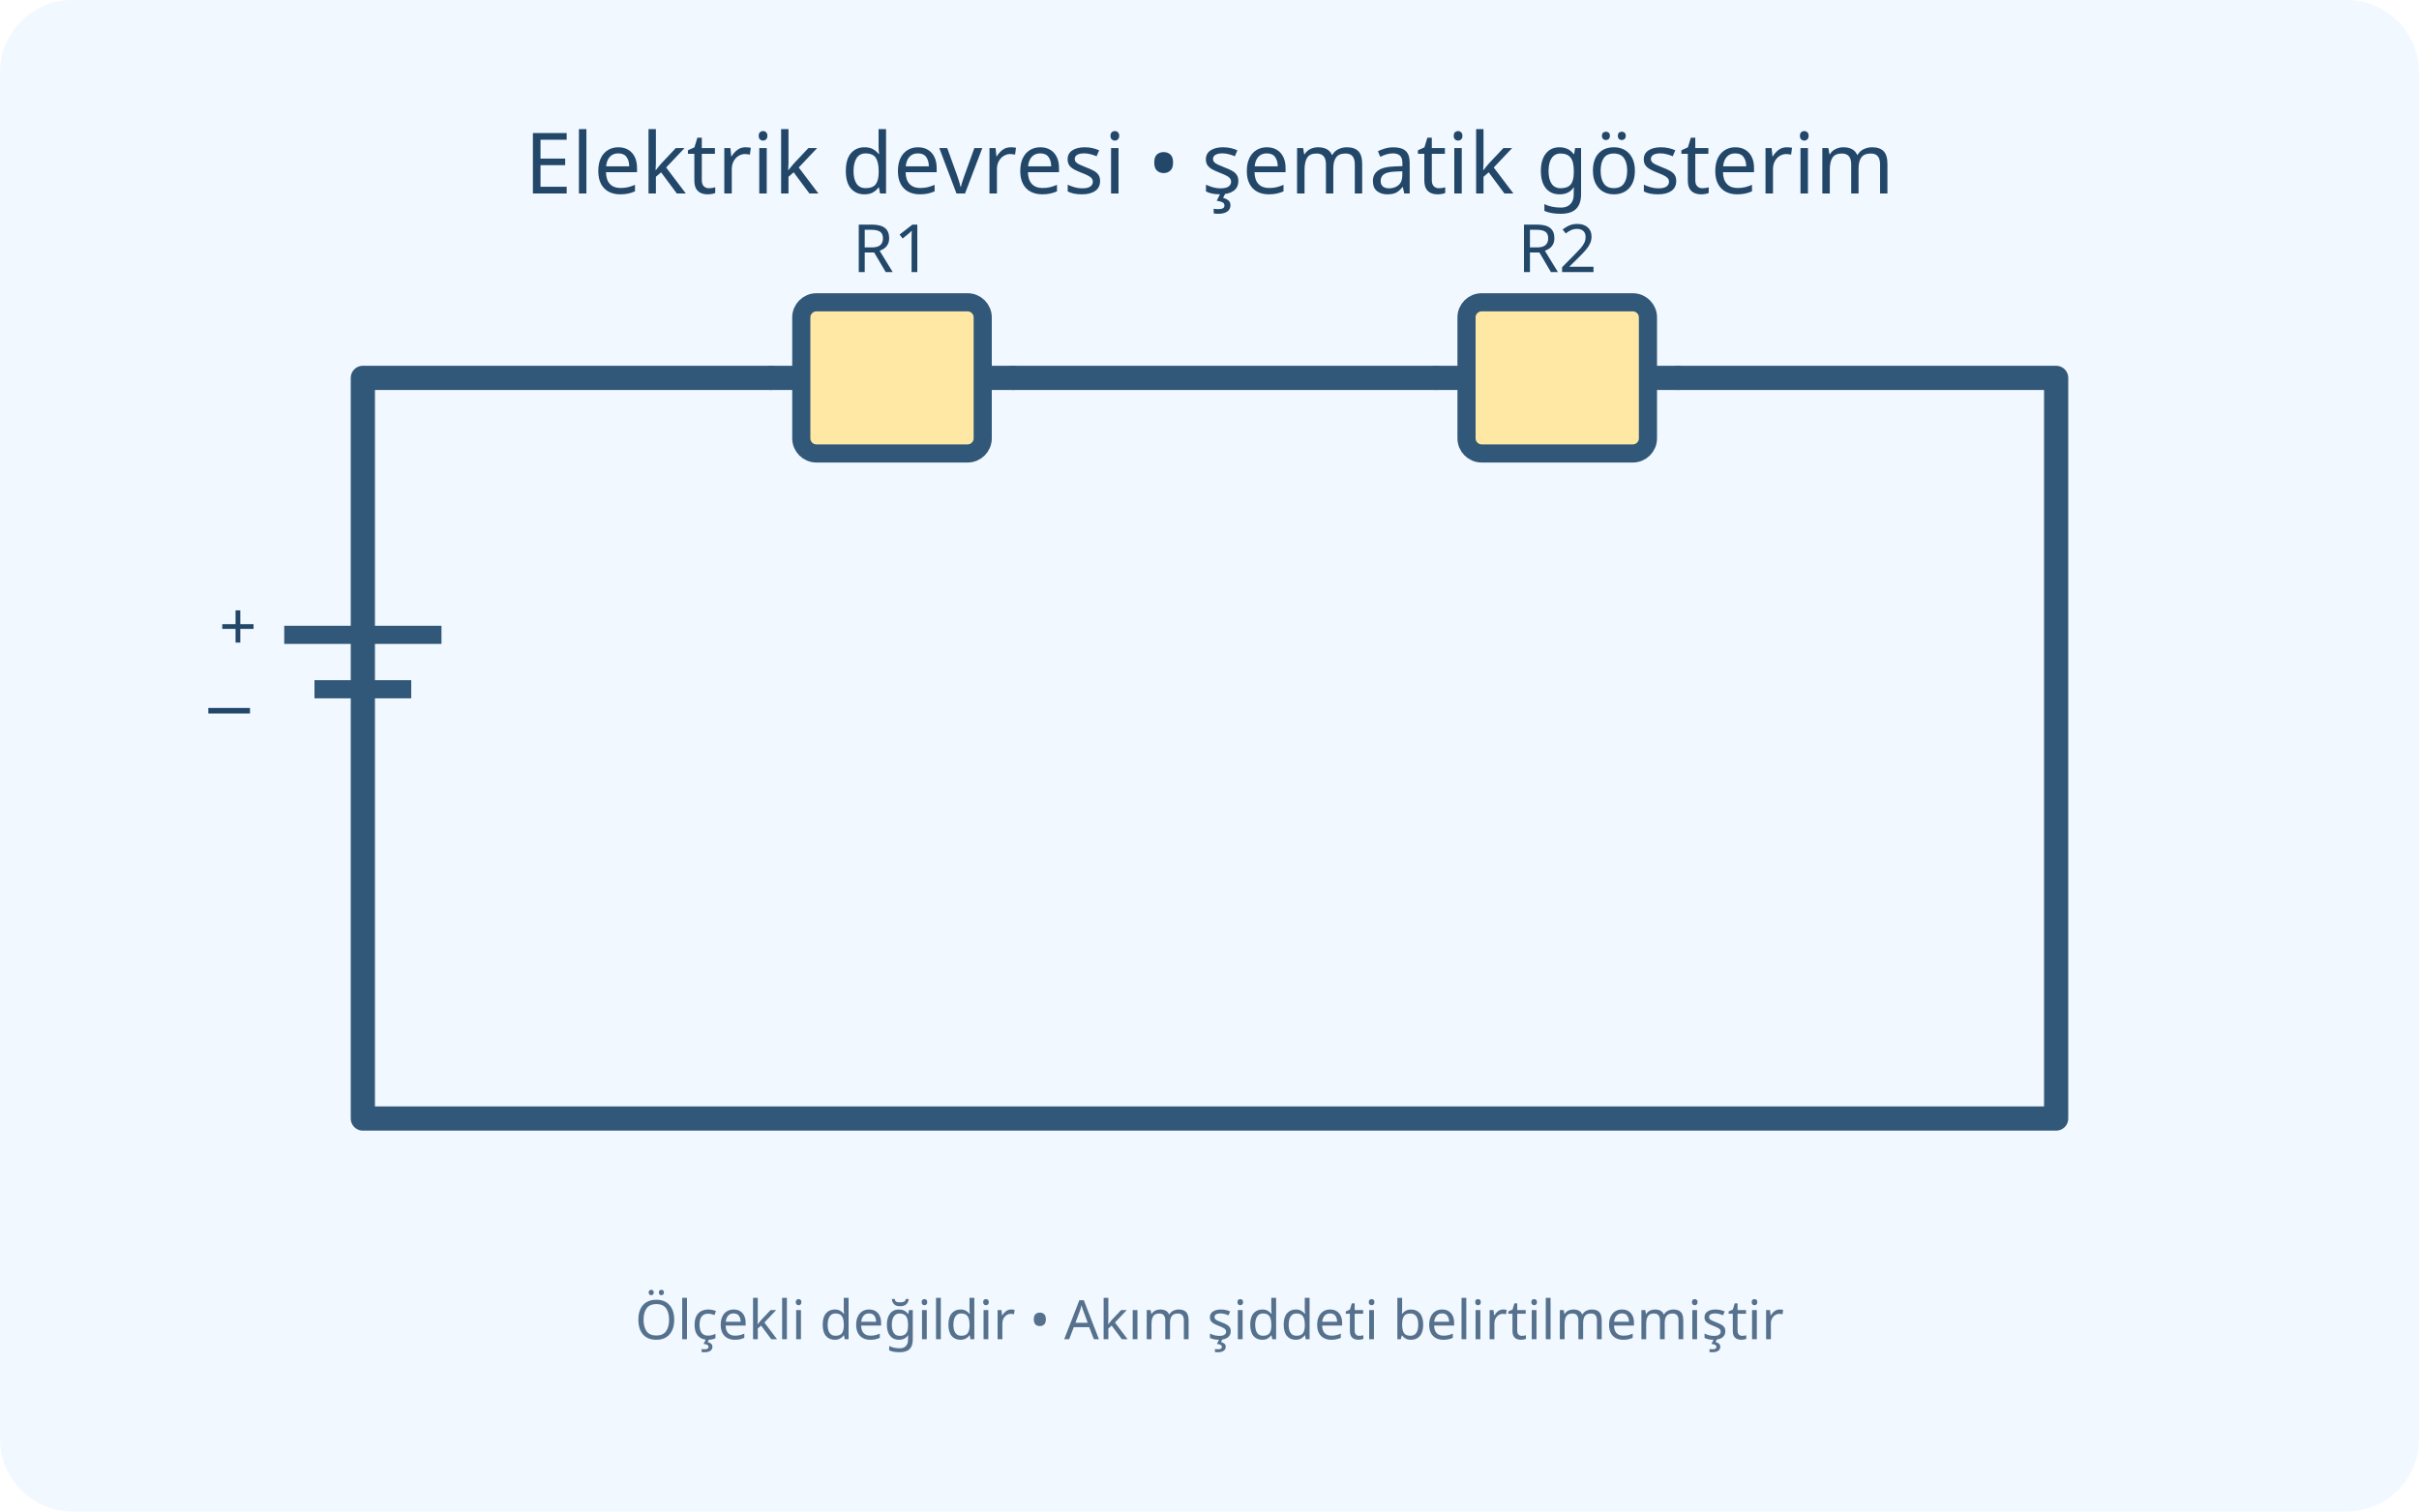
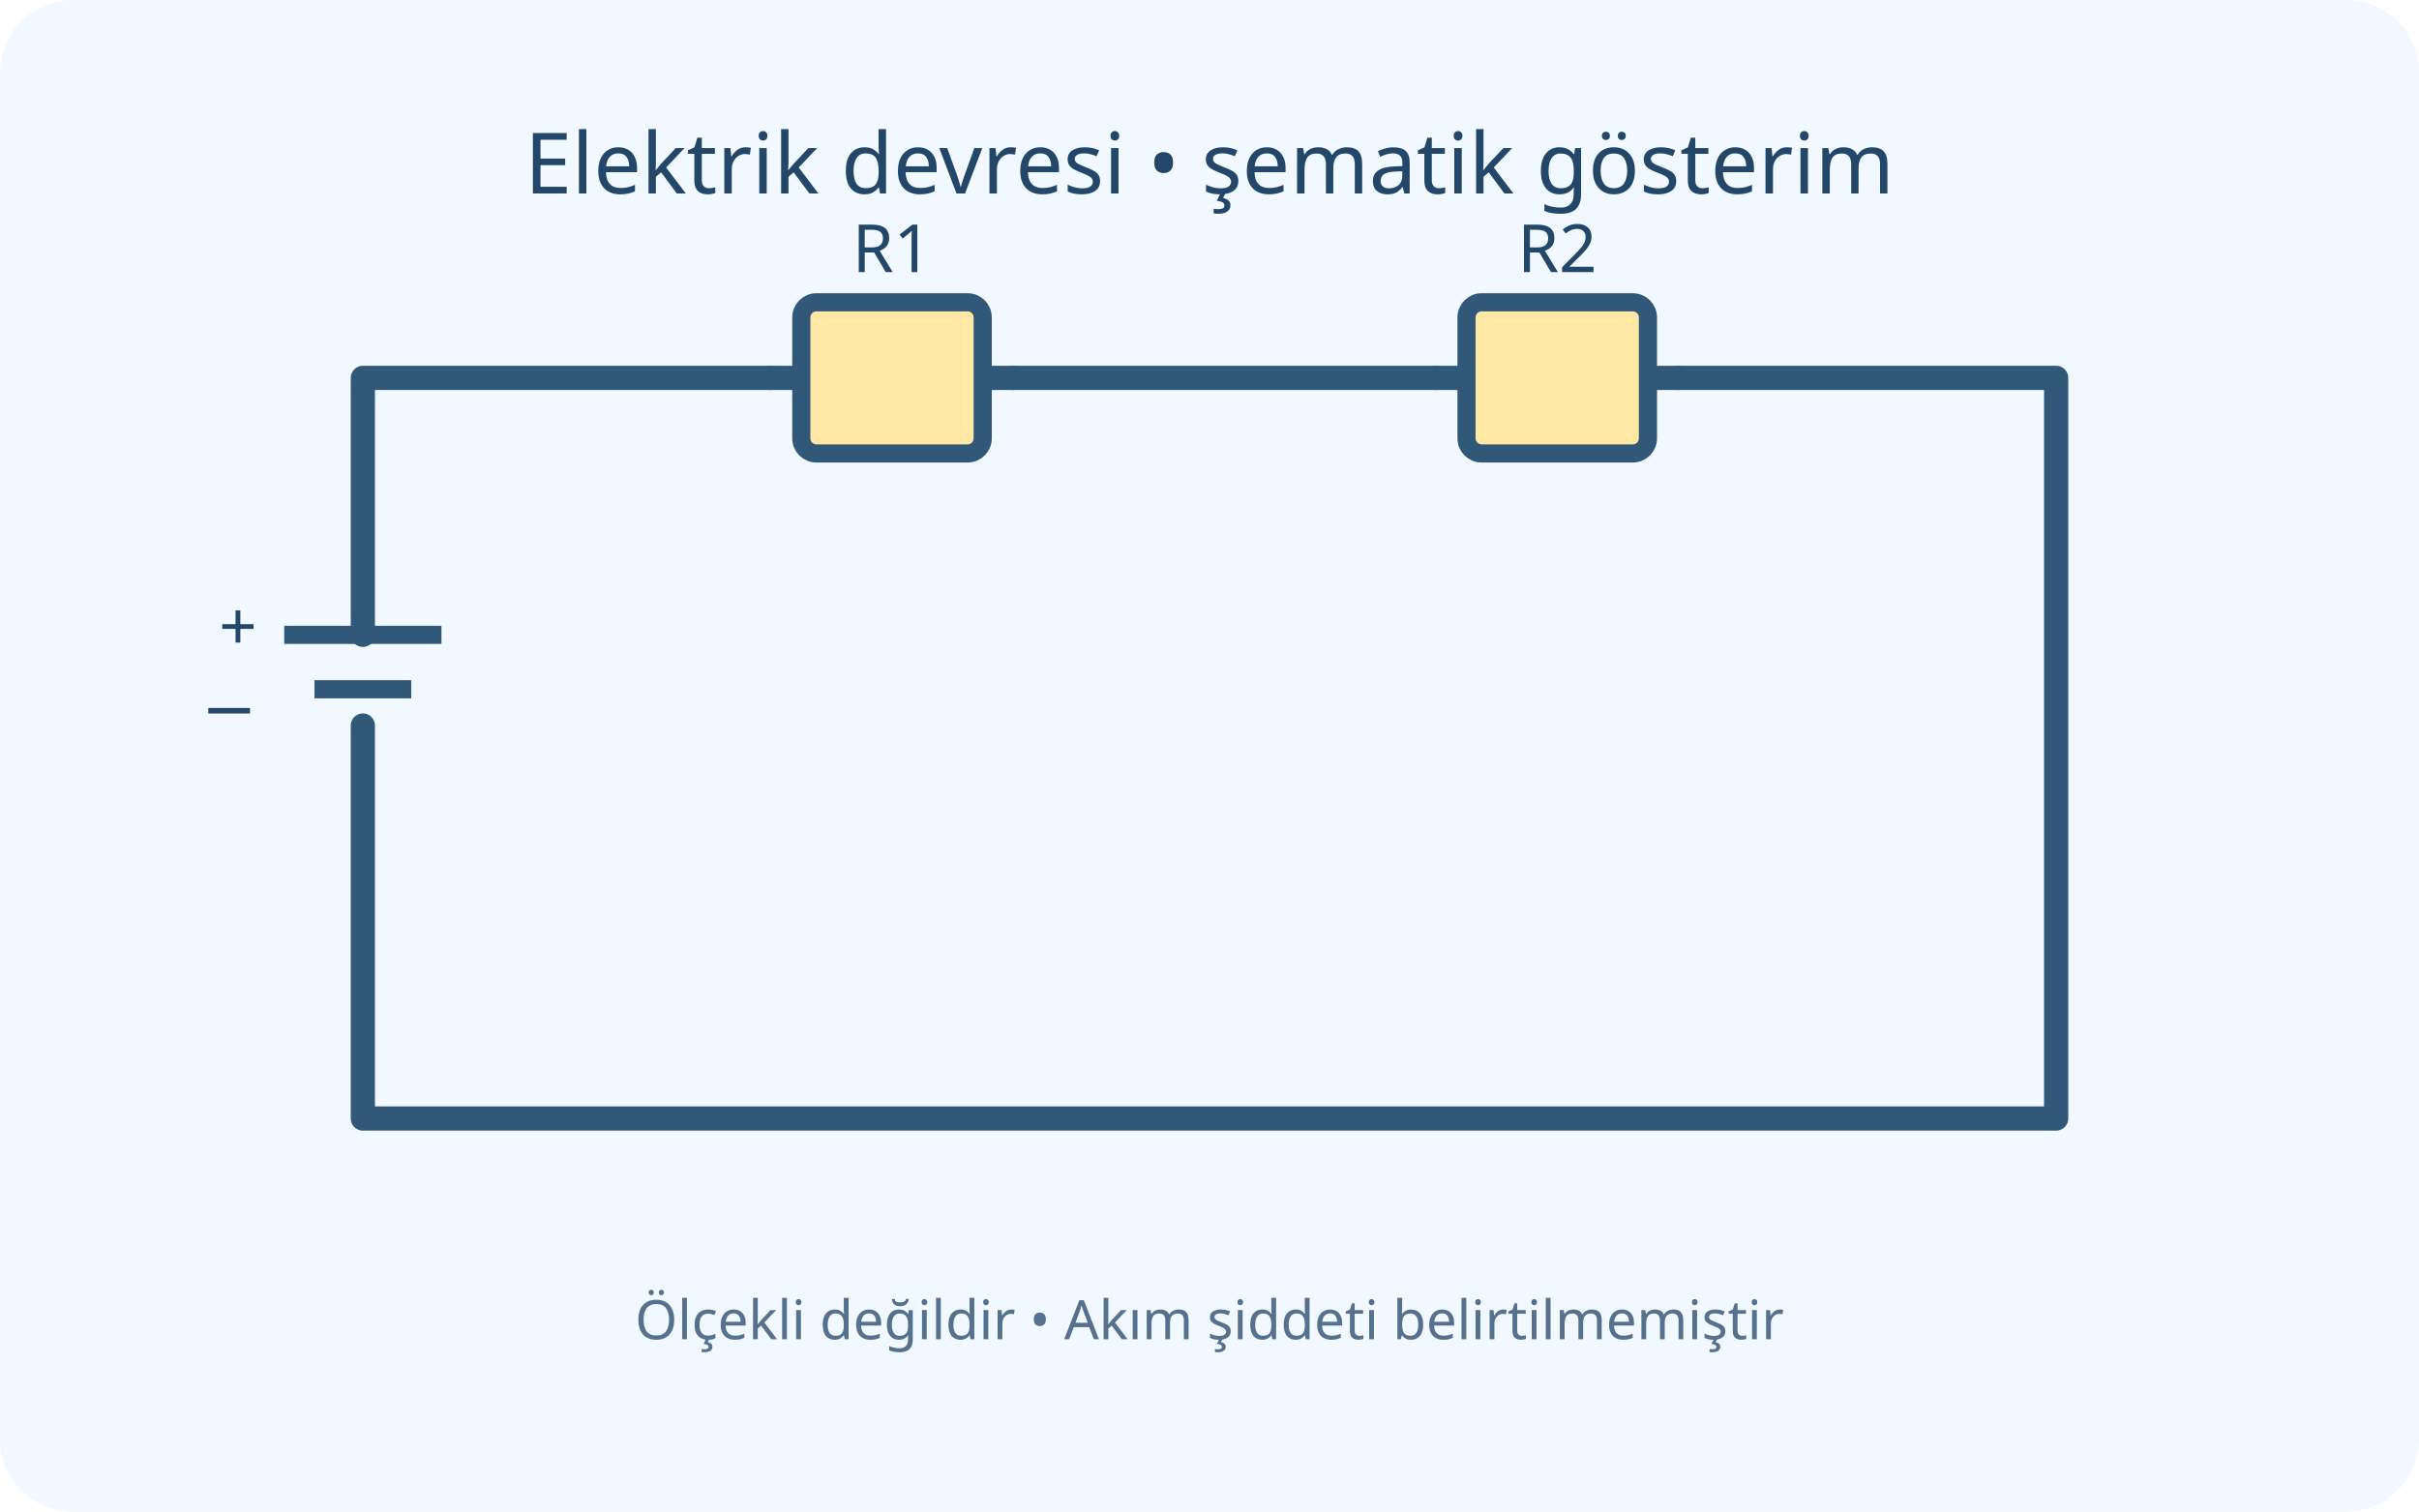
<svg xmlns="http://www.w3.org/2000/svg" width="800" height="500" viewBox="0 0 800 500" role="img" aria-labelledby="title desc">
  <rect width="800" height="500" rx="24" fill="#f1f8ff" />
  <text x="400" y="64" text-anchor="middle" font-family="sans-serif" font-size="28" fill="#234768">Elektrik devresi • şematik gösterim</text>
  <g fill="none" stroke="#315779" stroke-width="8" stroke-linecap="round" stroke-linejoin="round">
-     <path d="M120 250V125H255M335 125H475M555 125H680V370H120V250" />
+     <path d="M120 210V125H255M335 125H475M555 125H680V370H120V240" />
    <path d="M255 125H265M325 125H335M475 125H485M545 125H555" />
  </g>
  <rect x="265" y="100" width="60" height="50" rx="5" fill="#ffe8a4" stroke="#315779" stroke-width="6" />
  <rect x="485" y="100" width="60" height="50" rx="5" fill="#ffe8a4" stroke="#315779" stroke-width="6" />
  <text x="295" y="90" text-anchor="middle" font-family="sans-serif" font-size="22" fill="#234768">R1</text>
  <text x="515" y="90" text-anchor="middle" font-family="sans-serif" font-size="22" fill="#234768">R2</text>
  <path d="M94 210H146M104 228H136" stroke="#315779" stroke-width="6" />
  <text x="85" y="215" text-anchor="end" font-family="sans-serif" font-size="22" fill="#234768">+</text>
  <text x="85" y="242" text-anchor="end" font-family="sans-serif" font-size="22" fill="#234768">−</text>
  <text x="400" y="443" text-anchor="middle" font-family="sans-serif" font-size="18" fill="#56718d">Ölçekli değildir • Akım şiddeti belirtilmemiştir</text>
</svg>
